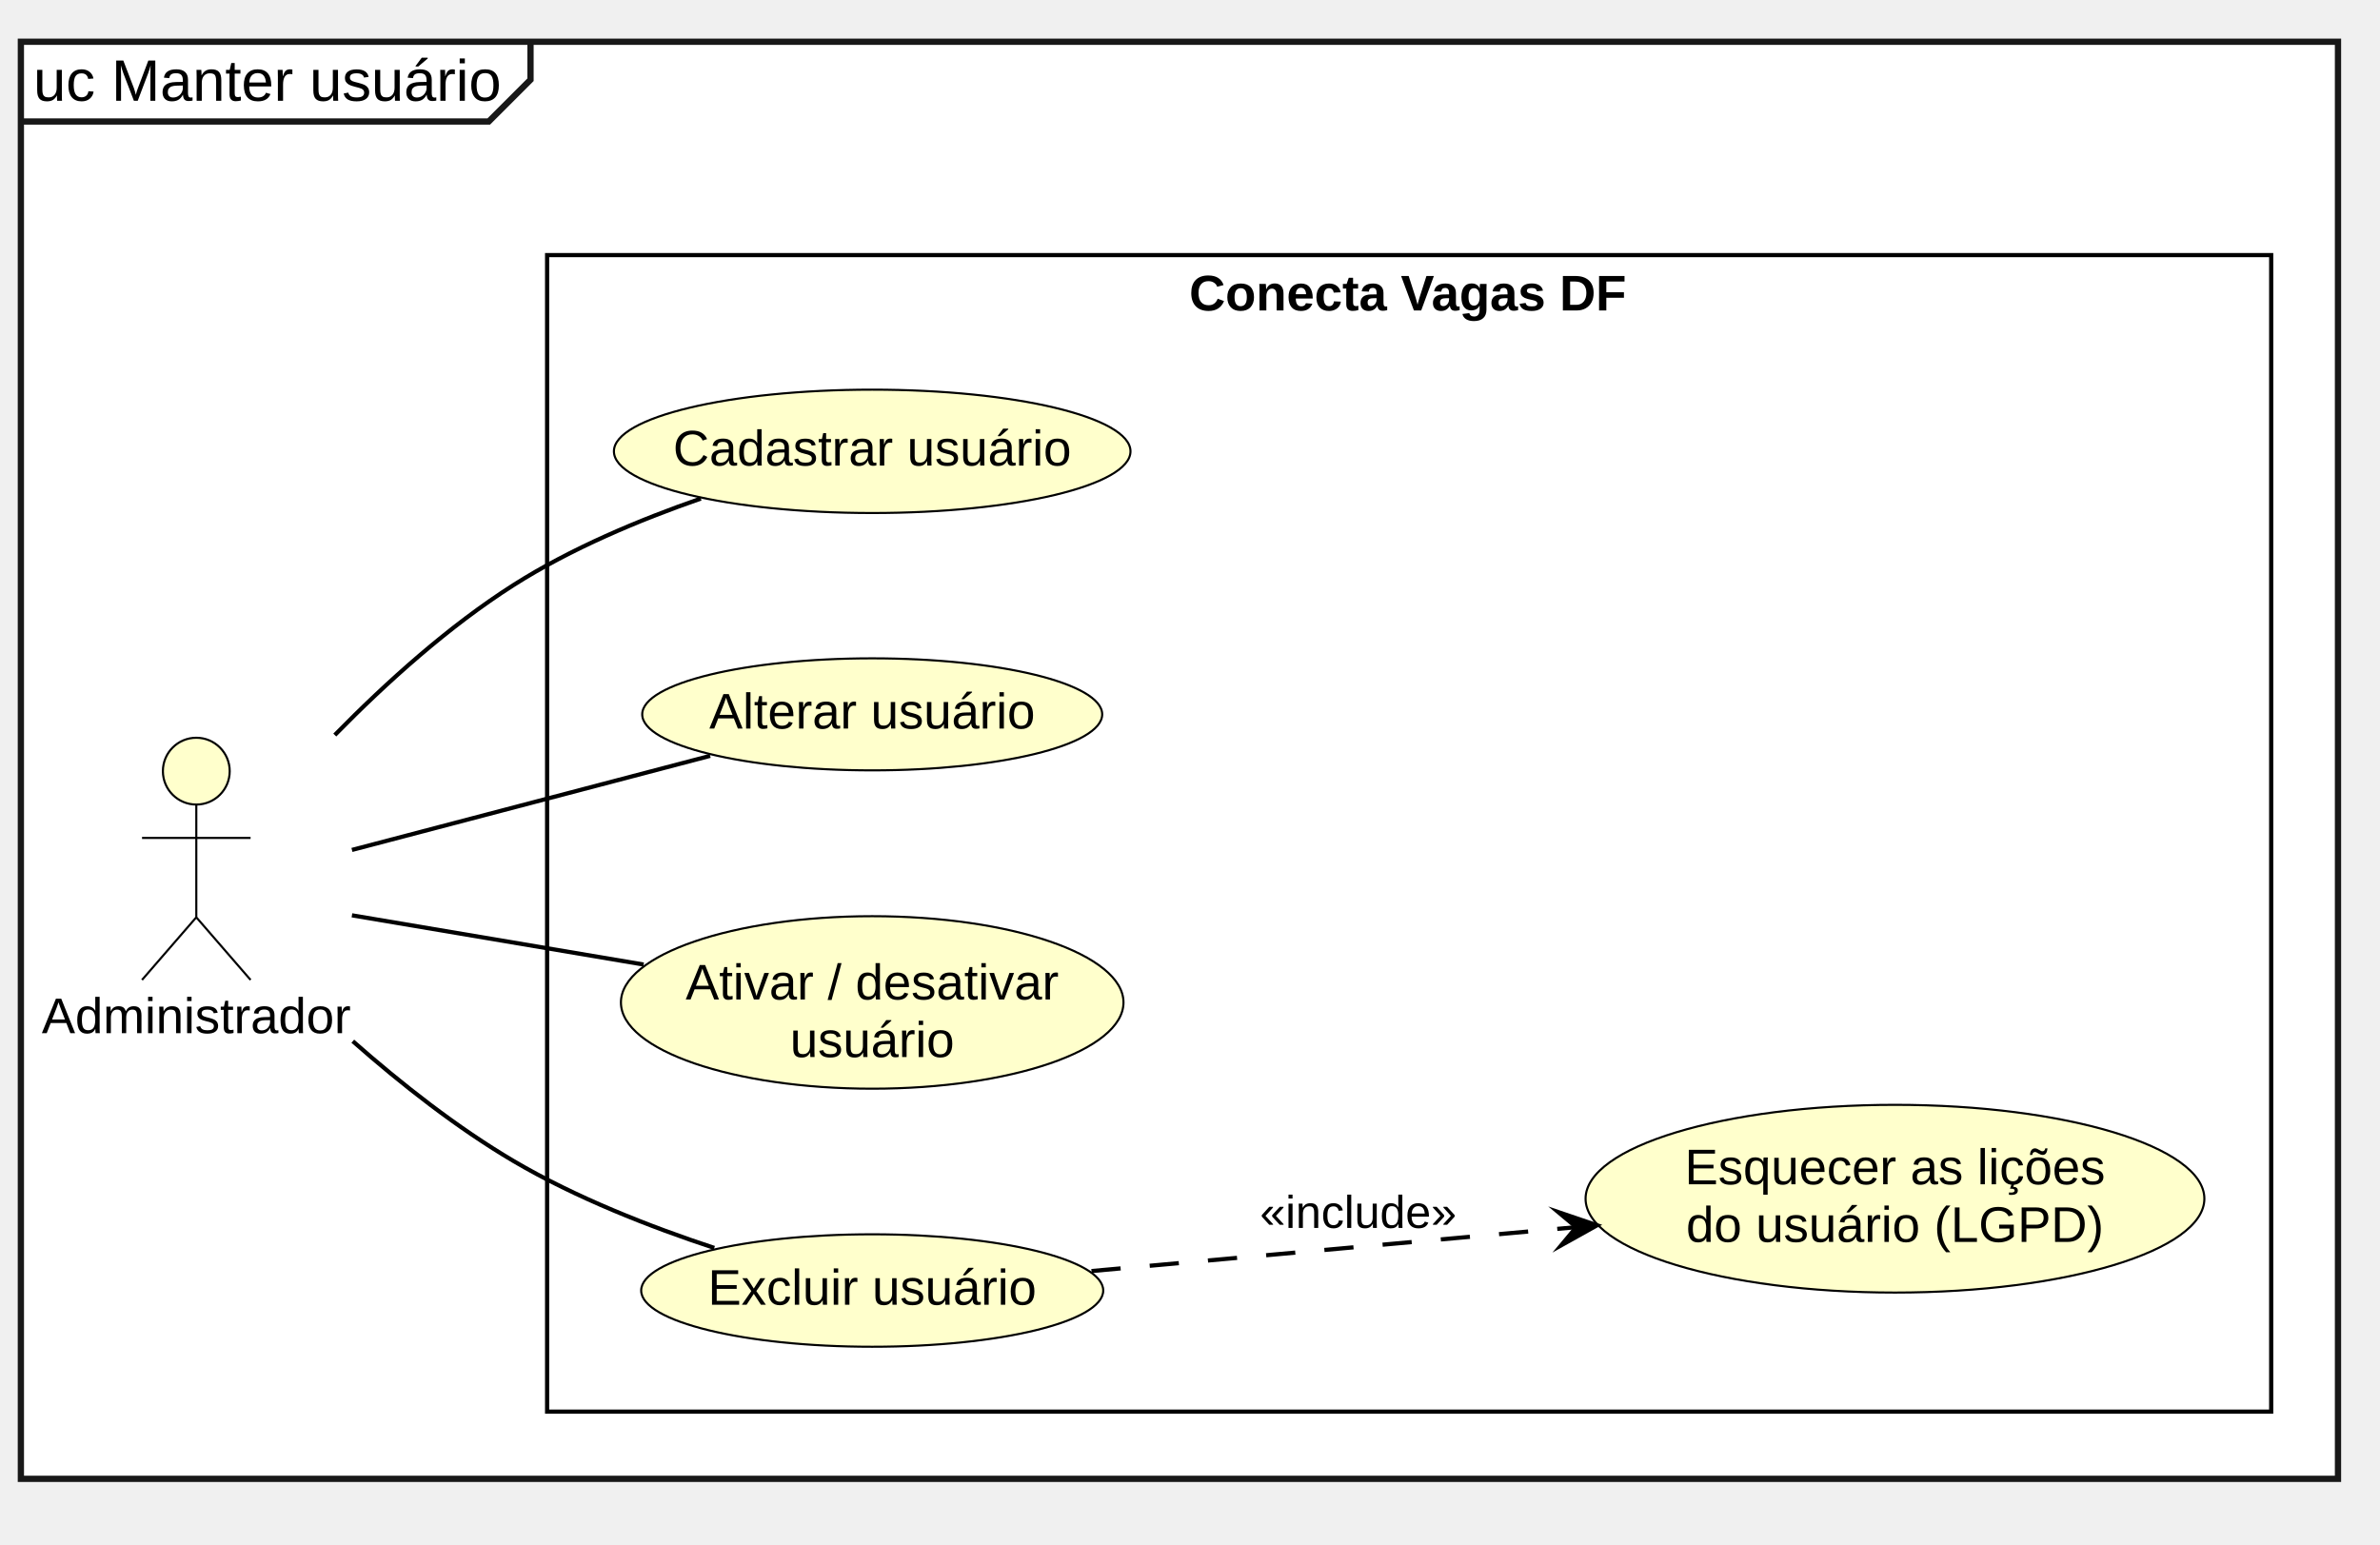
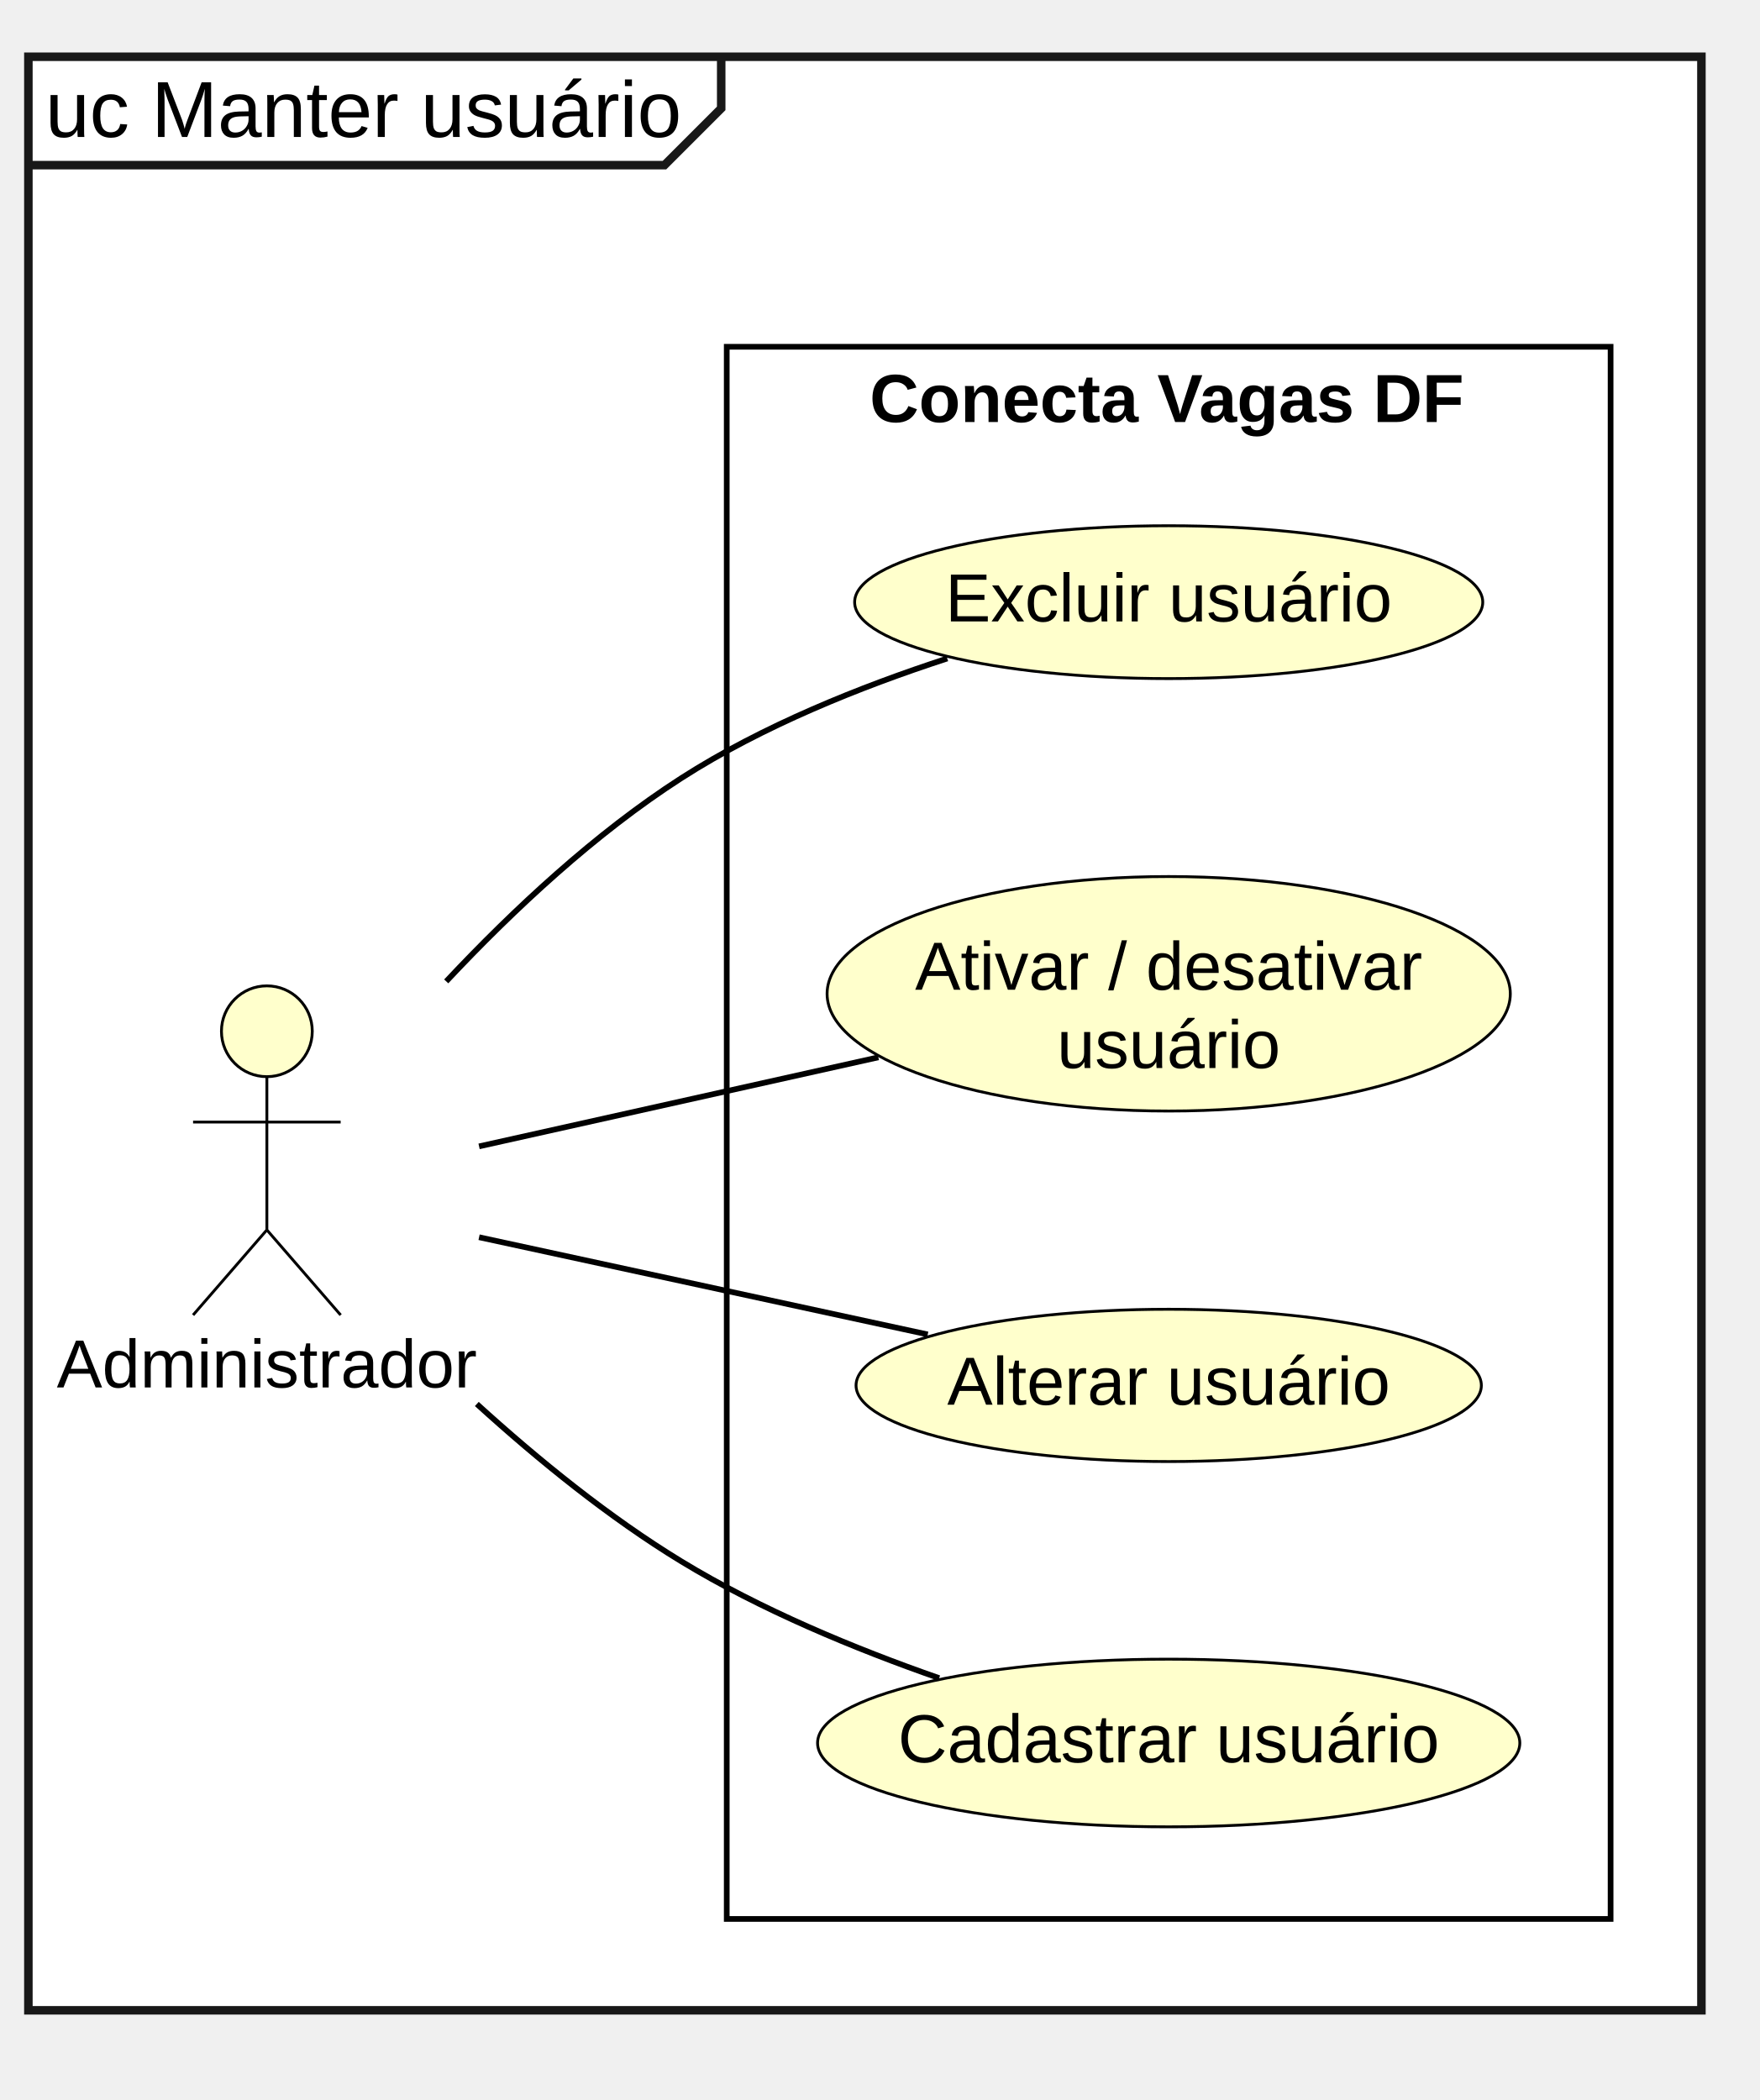
- <svg xmlns="http://www.w3.org/2000/svg" version="1.1" data-diagram-type="DESCRIPTION" style="width:570px;height:370px;background:#FFFFFF;" width="570px" height="370px" viewBox="0 0 570 370" zoomAndPan="magnify" preserveAspectRatio="none" contentStyleType="text/css">
+ <svg xmlns="http://www.w3.org/2000/svg" version="1.1" data-diagram-type="DESCRIPTION" style="width:310px;height:370px;background:#FFFFFF;" width="310px" height="370px" viewBox="0 0 310 370" zoomAndPan="magnify" preserveAspectRatio="none" contentStyleType="text/css">
  <defs />
  <g font-family="sans-serif" lengthAdjust="spacing">
-     <rect x="5" y="10" width="554.94" height="344.197" fill="#FFF" style="stroke:#181818;stroke-width:1.5;" />
+     <rect x="5" y="10" width="294.74" height="344.197" fill="#FFF" style="stroke:#181818;stroke-width:1.5;" />
    <path d="M127.055,10 L127.055,19.099 L117.055,29.099 L5,29.099" style="stroke:#181818;stroke-width:1.5;" fill="none" />
    <text x="8" y="24.132" fill="#000" font-size="14" textLength="112.055" font-family="Arial">uc Manter usuário</text>
    <g class="cluster" data-qualified-name="Conecta Vagas DF" id="ent0002" data-source-line="5">
-       <rect x="131.03" y="61.099" width="412.91" height="277" fill="#FFF" style="stroke:#000;stroke-width:1;" />
-       <text x="284.803" y="74.354" fill="#000" font-size="12" textLength="105.363" font-weight="700" font-family="Arial">Conecta Vagas DF</text>
+       <rect x="128.03" y="61.099" width="155.71" height="277" fill="#FFF" style="stroke:#000;stroke-width:1;" />
+       <text x="153.203" y="74.354" fill="#000" font-size="12" textLength="105.363" font-weight="700" font-family="Arial">Conecta Vagas DF</text>
    </g>
    <g class="entity" data-qualified-name="Conecta Vagas DF.C" id="ent0003" data-source-line="6">
-       <ellipse cx="208.889" cy="108.1" rx="61.859" ry="14.772" fill="#FFC" style="stroke:#000;stroke-width:0.5;" />
-       <text x="161.199" y="111.5" fill="#000" font-size="12" textLength="95.379" font-family="Arial">Cadastrar usuário</text>
+       <ellipse cx="205.889" cy="307.1" rx="61.859" ry="14.772" fill="#FFC" style="stroke:#000;stroke-width:0.5;" />
+       <text x="158.199" y="310.5" fill="#000" font-size="12" textLength="95.379" font-family="Arial">Cadastrar usuário</text>
    </g>
    <g class="entity" data-qualified-name="Conecta Vagas DF.U" id="ent0004" data-source-line="7">
-       <ellipse cx="208.891" cy="171.095" rx="55.081" ry="13.416" fill="#FFC" style="stroke:#000;stroke-width:0.5;" />
-       <text x="169.873" y="174.494" fill="#000" font-size="12" textLength="78.035" font-family="Arial">Alterar usuário</text>
+       <ellipse cx="205.891" cy="244.095" rx="55.081" ry="13.416" fill="#FFC" style="stroke:#000;stroke-width:0.5;" />
+       <text x="166.873" y="247.494" fill="#000" font-size="12" textLength="78.035" font-family="Arial">Alterar usuário</text>
    </g>
    <g class="entity" data-qualified-name="Conecta Vagas DF.T" id="ent0005" data-source-line="8">
-       <ellipse cx="208.891" cy="240.097" rx="60.181" ry="20.658" fill="#FFC" style="stroke:#000;stroke-width:0.5;" />
-       <text x="164.207" y="239.377" fill="#000" font-size="12" textLength="89.367" font-family="Arial">Ativar / desativar</text>
-       <text x="189.212" y="253.176" fill="#000" font-size="12" textLength="39.357" font-family="Arial">usuário</text>
+       <ellipse cx="205.891" cy="175.097" rx="60.181" ry="20.658" fill="#FFC" style="stroke:#000;stroke-width:0.5;" />
+       <text x="161.207" y="174.377" fill="#000" font-size="12" textLength="89.367" font-family="Arial">Ativar / desativar</text>
+       <text x="186.212" y="188.176" fill="#000" font-size="12" textLength="39.357" font-family="Arial">usuário</text>
    </g>
    <g class="entity" data-qualified-name="Conecta Vagas DF.E" id="ent0006" data-source-line="9">
-       <ellipse cx="208.889" cy="309.095" rx="55.329" ry="13.466" fill="#FFC" style="stroke:#000;stroke-width:0.5;" />
-       <text x="169.541" y="312.494" fill="#000" font-size="12" textLength="78.697" font-family="Arial">Excluir usuário</text>
-     </g>
-     <g class="entity" data-qualified-name="Conecta Vagas DF.L" id="ent0007" data-source-line="10">
-       <ellipse cx="453.839" cy="287.101" rx="74.099" ry="22.482" fill="#FFC" style="stroke:#000;stroke-width:0.5;" />
-       <text x="403.481" y="283.647" fill="#000" font-size="12" textLength="100.717" font-family="Arial">Esquecer as lições</text>
-       <text x="403.817" y="297.445" fill="#000" font-size="12" textLength="100.043" font-family="Arial">do usuário (LGPD)</text>
+       <ellipse cx="205.889" cy="106.095" rx="55.329" ry="13.466" fill="#FFC" style="stroke:#000;stroke-width:0.5;" />
+       <text x="166.541" y="109.494" fill="#000" font-size="12" textLength="78.697" font-family="Arial">Excluir usuário</text>
    </g>
    <g class="entity" data-qualified-name="A" id="ent0001" data-source-line="4">
-       <ellipse cx="47.014" cy="184.699" rx="8" ry="8" fill="#FFC" style="stroke:#000;stroke-width:0.5;" />
-       <path d="M47.014,192.699 L47.014,219.699 M34.014,200.699 L60.014,200.699 M47.014,219.699 L34.014,234.699 M47.014,219.699 L60.014,234.699" style="stroke:#000;stroke-width:0.5;" fill="none" />
-       <text x="10" y="247.454" fill="#000" font-size="12" textLength="74.027" font-family="Arial">Administrador</text>
+       <ellipse cx="47.014" cy="181.699" rx="8" ry="8" fill="#FFC" style="stroke:#000;stroke-width:0.5;" />
+       <path d="M47.014,189.699 L47.014,216.699 M34.014,197.699 L60.014,197.699 M47.014,216.699 L34.014,231.699 M47.014,216.699 L60.014,231.699" style="stroke:#000;stroke-width:0.5;" fill="none" />
+       <text x="10" y="244.454" fill="#000" font-size="12" textLength="74.027" font-family="Arial">Administrador</text>
    </g>
-     <g class="link" data-entity-1="ent0001" data-entity-2="ent0003" id="lnk8" data-source-line="12" data-link-type="association">
-       <path d="M80.18,176.049 C92.59,163.389 107.54,149.949 123.03,140.099 C136.71,131.399 153.12,124.519 167.85,119.409" style="stroke:#000;stroke-width:1;" fill="none" id="A-C" />
+     <g class="link" data-entity-1="ent0001" data-entity-2="ent0003" id="lnk7" data-source-line="11" data-link-type="association">
+       <path d="M84,247.369 C94.91,257.289 107.37,267.389 120.03,275.099 C134.01,283.619 150.64,290.499 165.45,295.669" style="stroke:#000;stroke-width:1;" fill="none" id="A-C" />
    </g>
-     <g class="link" data-entity-1="ent0001" data-entity-2="ent0004" id="lnk9" data-source-line="13" data-link-type="association">
-       <path d="M84.29,203.569 C109.9,196.839 144.14,187.849 170.08,181.029" style="stroke:#000;stroke-width:1;" fill="none" id="A-U" />
+     <g class="link" data-entity-1="ent0001" data-entity-2="ent0004" id="lnk8" data-source-line="12" data-link-type="association">
+       <path d="M84.4,217.989 C108.02,223.109 138.87,229.789 163.44,235.119" style="stroke:#000;stroke-width:1;" fill="none" id="A-U" />
    </g>
-     <g class="link" data-entity-1="ent0001" data-entity-2="ent0005" id="lnk10" data-source-line="14" data-link-type="association">
-       <path d="M84.29,219.229 C104.93,222.709 131.16,227.139 154.15,231.019" style="stroke:#000;stroke-width:1;" fill="none" id="A-T" />
+     <g class="link" data-entity-1="ent0001" data-entity-2="ent0005" id="lnk9" data-source-line="13" data-link-type="association">
+       <path d="M84.4,201.979 C105.31,197.319 131.87,191.389 154.74,186.289" style="stroke:#000;stroke-width:1;" fill="none" id="A-T" />
    </g>
-     <g class="link" data-entity-1="ent0001" data-entity-2="ent0006" id="lnk11" data-source-line="15" data-link-type="association">
-       <path d="M84.49,249.379 C96.13,259.629 109.51,270.139 123.03,278.099 C137.89,286.849 155.65,293.809 171.07,298.889" style="stroke:#000;stroke-width:1;" fill="none" id="A-E" />
-     </g>
-     <g class="link" data-entity-1="ent0006" data-entity-2="ent0007" id="lnk12" data-source-line="16" data-link-type="dependency">
-       <path d="M261.41,304.429 C296.65,301.239 338.83,297.419 377.52,293.919" style="stroke:#000;stroke-width:1;stroke-dasharray:7,7;" fill="none" id="E-to-L" />
-       <polygon points="382.5,293.469,373.176,290.296,377.52,293.919,373.897,298.263,382.5,293.469" fill="#000" style="stroke:#000;stroke-width:1;stroke-linejoin:miter;stroke-miterlimit:10;" />
-       <text x="301.74" y="294.097" fill="#000" font-size="11" textLength="47.094" font-family="Arial">«include»</text>
+     <g class="link" data-entity-1="ent0001" data-entity-2="ent0006" id="lnk10" data-source-line="14" data-link-type="association">
+       <path d="M78.61,172.909 C90.5,160.229 104.9,146.819 120.03,137.099 C134.28,127.939 151.61,120.989 166.88,116.019" style="stroke:#000;stroke-width:1;" fill="none" id="A-E" />
    </g>
  </g>
</svg>
